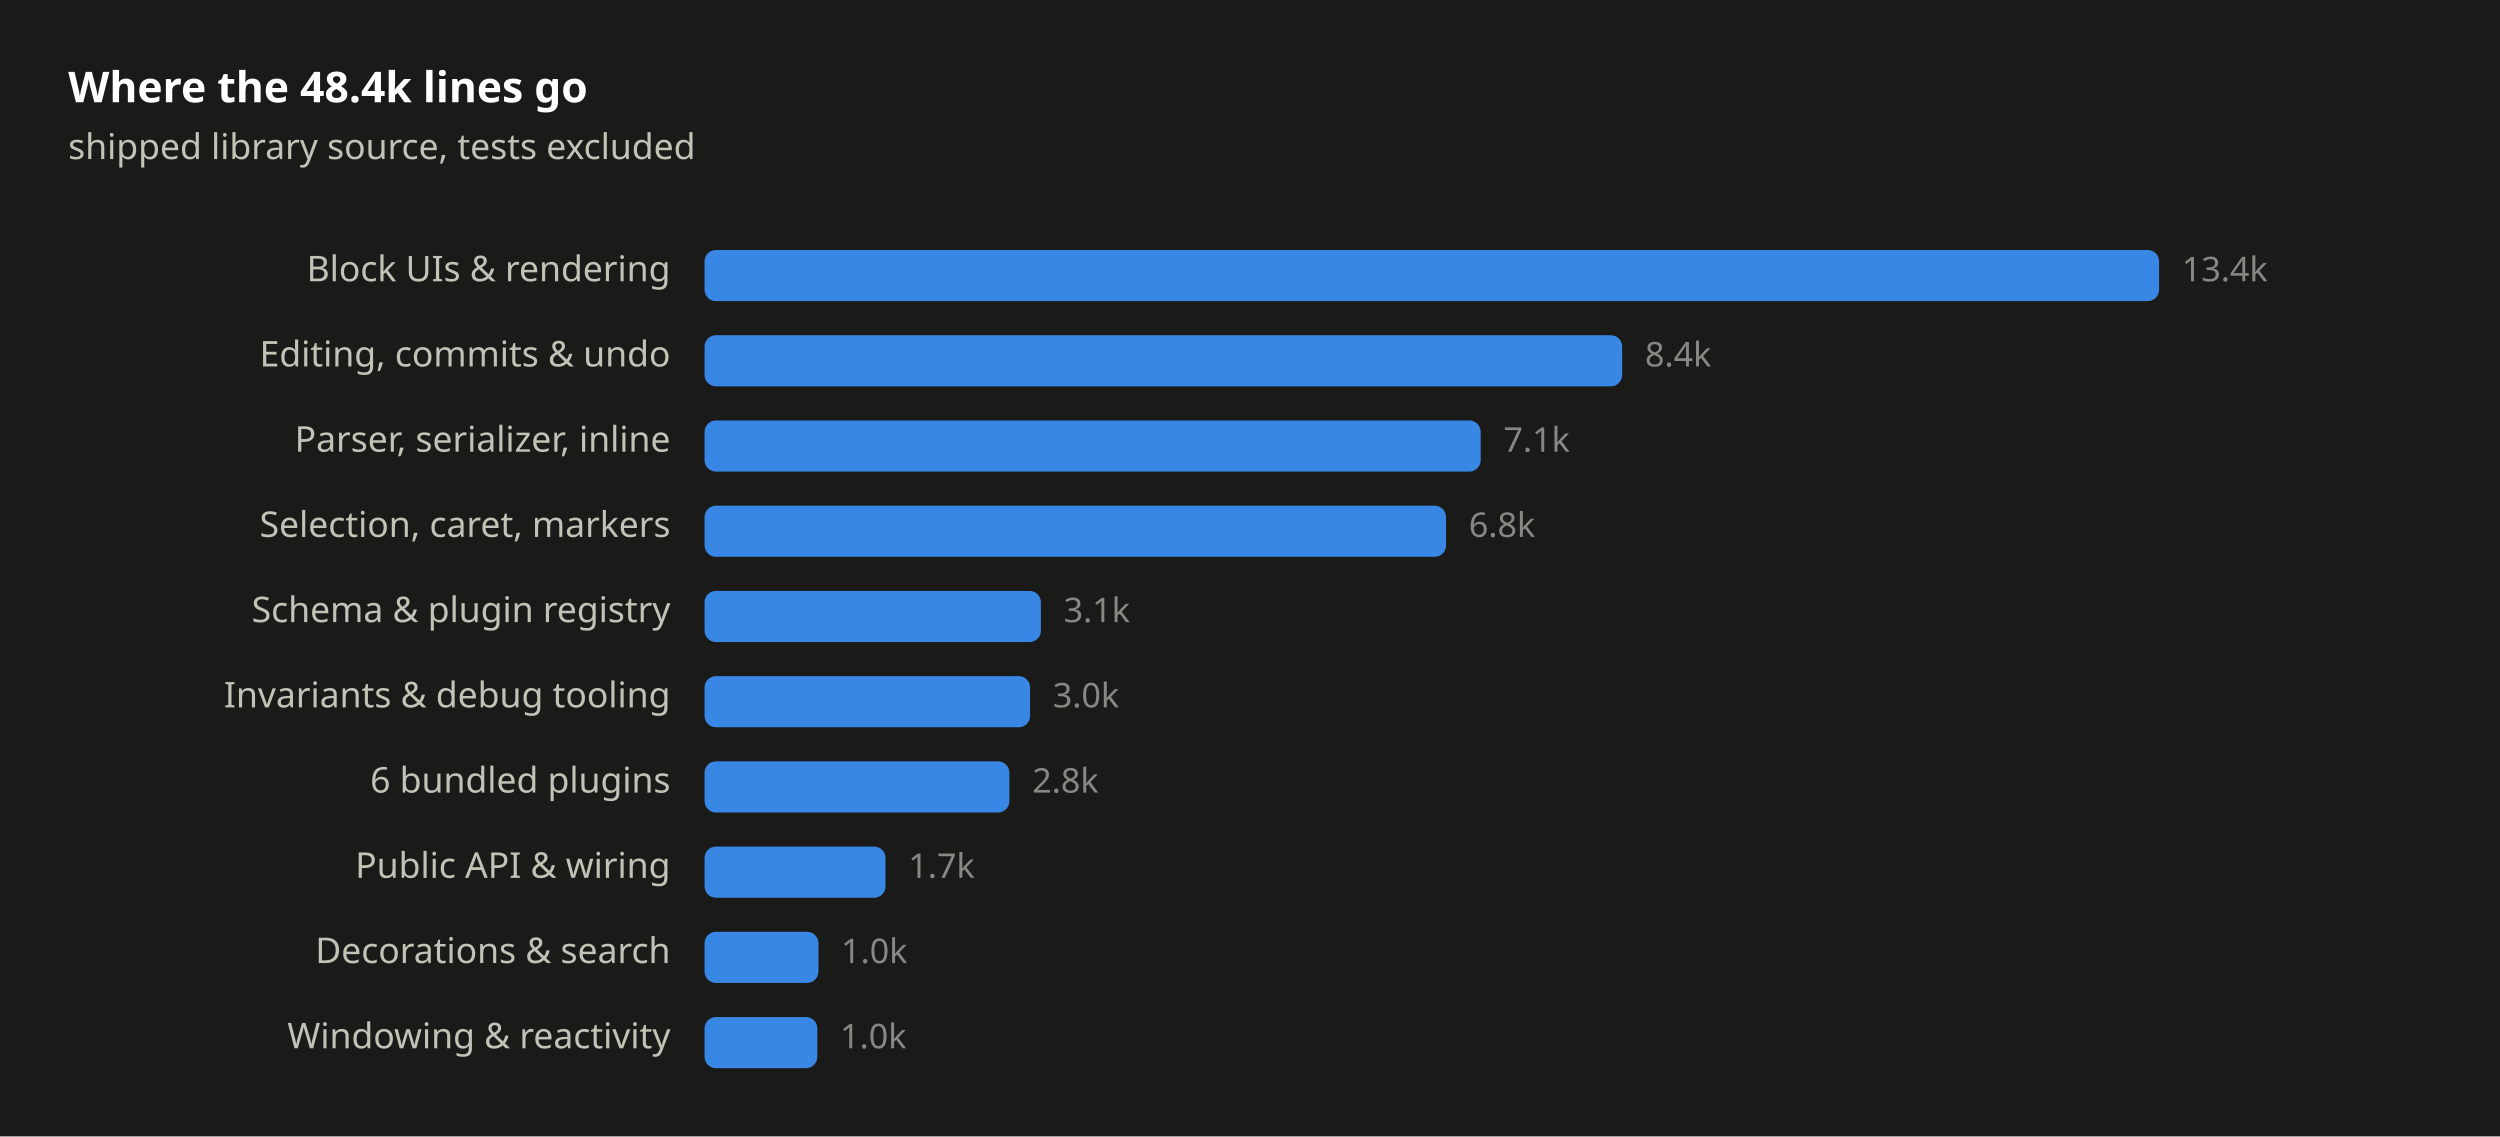
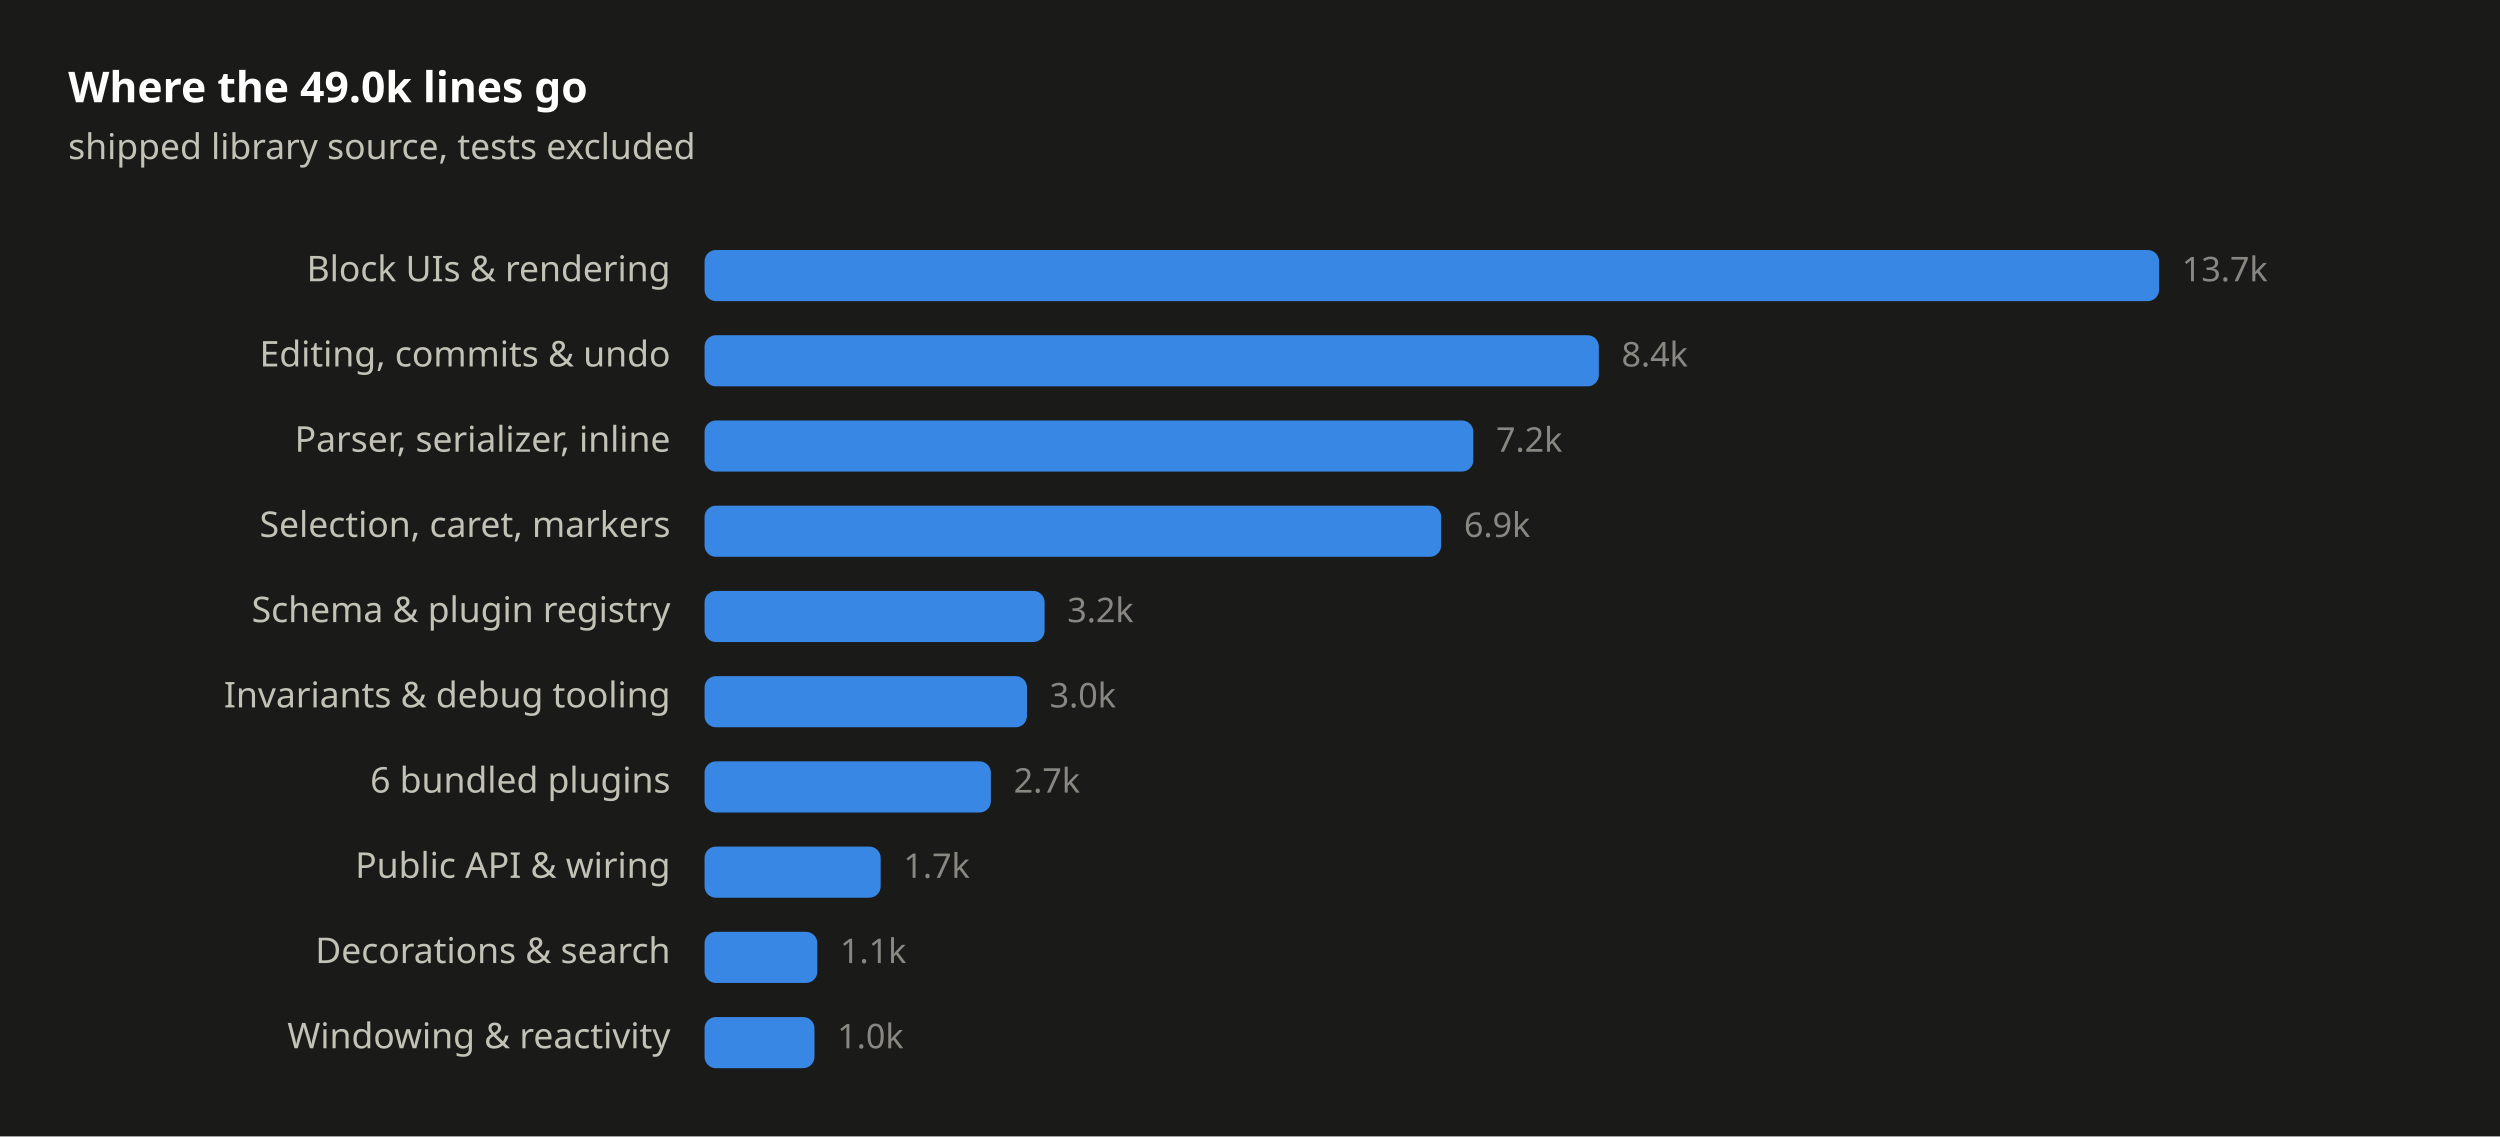
- <svg xmlns="http://www.w3.org/2000/svg" width="880" height="400" viewBox="0 0 880 400" role="img" aria-label="Library source by area: Block UIs &amp; rendering 13.4k, Editing, commits &amp; undo 8.4k, Parser, serializer, inline 7.1k, Selection, caret, markers 6.8k, Schema &amp; plugin registry 3.1k, Invariants &amp; debug tooling 3.0k, 6 bundled plugins 2.8k, Public API &amp; wiring 1.7k, Decorations &amp; search 1.0k, Windowing &amp; reactivity 1.0k. About 48.4k lines total.">
+ <svg xmlns="http://www.w3.org/2000/svg" width="880" height="400" viewBox="0 0 880 400" role="img" aria-label="Library source by area: Block UIs &amp; rendering 13.7k, Editing, commits &amp; undo 8.4k, Parser, serializer, inline 7.2k, Selection, caret, markers 6.9k, Schema &amp; plugin registry 3.2k, Invariants &amp; debug tooling 3.0k, 6 bundled plugins 2.7k, Public API &amp; wiring 1.7k, Decorations &amp; search 1.1k, Windowing &amp; reactivity 1.0k. About 49.0k lines total.">
  <rect width="880" height="400" fill="#1a1a19" />
-   <text x="24" y="36" font-family="system-ui, sans-serif" font-size="15" font-weight="600" fill="#ffffff" text-anchor="start">Where the 48.4k lines go</text>
+   <text x="24" y="36" font-family="system-ui, sans-serif" font-size="15" font-weight="600" fill="#ffffff" text-anchor="start">Where the 49.0k lines go</text>
  <text x="24" y="56" font-family="system-ui, sans-serif" font-size="12.5" font-weight="400" fill="#c3c2b7" text-anchor="start">shipped library source, tests excluded</text>
  <text x="236" y="99" font-family="system-ui, sans-serif" font-size="12.5" font-weight="400" fill="#c3c2b7" text-anchor="end">Block UIs &amp; rendering</text>
  <rect x="248" y="88" width="512.0" height="18" rx="4" fill="#3987e5" />
-   <text x="768" y="99" font-family="system-ui, sans-serif" font-size="12" font-weight="400" fill="#898781" text-anchor="start" style="font-variant-numeric:tabular-nums">13.4k</text>
+   <text x="768" y="99" font-family="system-ui, sans-serif" font-size="12" font-weight="400" fill="#898781" text-anchor="start" style="font-variant-numeric:tabular-nums">13.7k</text>
  <text x="236" y="129" font-family="system-ui, sans-serif" font-size="12.5" font-weight="400" fill="#c3c2b7" text-anchor="end">Editing, commits &amp; undo</text>
-   <rect x="248" y="118" width="323.0" height="18" rx="4" fill="#3987e5" />
-   <text x="579.04" y="129" font-family="system-ui, sans-serif" font-size="12" font-weight="400" fill="#898781" text-anchor="start" style="font-variant-numeric:tabular-nums">8.4k</text>
+   <rect x="248" y="118" width="314.8" height="18" rx="4" fill="#3987e5" />
+   <text x="570.769" y="129" font-family="system-ui, sans-serif" font-size="12" font-weight="400" fill="#898781" text-anchor="start" style="font-variant-numeric:tabular-nums">8.4k</text>
  <text x="236" y="159" font-family="system-ui, sans-serif" font-size="12.5" font-weight="400" fill="#c3c2b7" text-anchor="end">Parser, serializer, inline</text>
-   <rect x="248" y="148" width="273.2" height="18" rx="4" fill="#3987e5" />
-   <text x="529.215" y="159" font-family="system-ui, sans-serif" font-size="12" font-weight="400" fill="#898781" text-anchor="start" style="font-variant-numeric:tabular-nums">7.1k</text>
+   <rect x="248" y="148" width="270.6" height="18" rx="4" fill="#3987e5" />
+   <text x="526.603" y="159" font-family="system-ui, sans-serif" font-size="12" font-weight="400" fill="#898781" text-anchor="start" style="font-variant-numeric:tabular-nums">7.2k</text>
  <text x="236" y="189" font-family="system-ui, sans-serif" font-size="12.5" font-weight="400" fill="#c3c2b7" text-anchor="end">Selection, caret, markers</text>
-   <rect x="248" y="178" width="261.0" height="18" rx="4" fill="#3987e5" />
-   <text x="517.036" y="189" font-family="system-ui, sans-serif" font-size="12" font-weight="400" fill="#898781" text-anchor="start" style="font-variant-numeric:tabular-nums">6.8k</text>
+   <rect x="248" y="178" width="259.3" height="18" rx="4" fill="#3987e5" />
+   <text x="515.31" y="189" font-family="system-ui, sans-serif" font-size="12" font-weight="400" fill="#898781" text-anchor="start" style="font-variant-numeric:tabular-nums">6.9k</text>
  <text x="236" y="219" font-family="system-ui, sans-serif" font-size="12.5" font-weight="400" fill="#c3c2b7" text-anchor="end">Schema &amp; plugin registry</text>
-   <rect x="248" y="208" width="118.4" height="18" rx="4" fill="#3987e5" />
-   <text x="374.378" y="219" font-family="system-ui, sans-serif" font-size="12" font-weight="400" fill="#898781" text-anchor="start" style="font-variant-numeric:tabular-nums">3.1k</text>
+   <rect x="248" y="208" width="119.7" height="18" rx="4" fill="#3987e5" />
+   <text x="375.67" y="219" font-family="system-ui, sans-serif" font-size="12" font-weight="400" fill="#898781" text-anchor="start" style="font-variant-numeric:tabular-nums">3.2k</text>
  <text x="236" y="249" font-family="system-ui, sans-serif" font-size="12.5" font-weight="400" fill="#c3c2b7" text-anchor="end">Invariants &amp; debug tooling</text>
-   <rect x="248" y="238" width="114.6" height="18" rx="4" fill="#3987e5" />
-   <text x="370.586" y="249" font-family="system-ui, sans-serif" font-size="12" font-weight="400" fill="#898781" text-anchor="start" style="font-variant-numeric:tabular-nums">3.0k</text>
+   <rect x="248" y="238" width="113.5" height="18" rx="4" fill="#3987e5" />
+   <text x="369.462" y="249" font-family="system-ui, sans-serif" font-size="12" font-weight="400" fill="#898781" text-anchor="start" style="font-variant-numeric:tabular-nums">3.0k</text>
  <text x="236" y="279" font-family="system-ui, sans-serif" font-size="12.5" font-weight="400" fill="#c3c2b7" text-anchor="end">6 bundled plugins</text>
-   <rect x="248" y="268" width="107.3" height="18" rx="4" fill="#3987e5" />
-   <text x="363.348" y="279" font-family="system-ui, sans-serif" font-size="12" font-weight="400" fill="#898781" text-anchor="start" style="font-variant-numeric:tabular-nums">2.8k</text>
+   <rect x="248" y="268" width="100.8" height="18" rx="4" fill="#3987e5" />
+   <text x="356.822" y="279" font-family="system-ui, sans-serif" font-size="12" font-weight="400" fill="#898781" text-anchor="start" style="font-variant-numeric:tabular-nums">2.7k</text>
  <text x="236" y="309" font-family="system-ui, sans-serif" font-size="12.5" font-weight="400" fill="#c3c2b7" text-anchor="end">Public API &amp; wiring</text>
-   <rect x="248" y="298" width="63.7" height="18" rx="4" fill="#3987e5" />
-   <text x="319.727" y="309" font-family="system-ui, sans-serif" font-size="12" font-weight="400" fill="#898781" text-anchor="start" style="font-variant-numeric:tabular-nums">1.7k</text>
+   <rect x="248" y="298" width="62.0" height="18" rx="4" fill="#3987e5" />
+   <text x="318.004" y="309" font-family="system-ui, sans-serif" font-size="12" font-weight="400" fill="#898781" text-anchor="start" style="font-variant-numeric:tabular-nums">1.7k</text>
  <text x="236" y="339" font-family="system-ui, sans-serif" font-size="12.5" font-weight="400" fill="#c3c2b7" text-anchor="end">Decorations &amp; search</text>
-   <rect x="248" y="328" width="40.1" height="18" rx="4" fill="#3987e5" />
-   <text x="296.059" y="339" font-family="system-ui, sans-serif" font-size="12" font-weight="400" fill="#898781" text-anchor="start" style="font-variant-numeric:tabular-nums">1.0k</text>
+   <rect x="248" y="328" width="39.7" height="18" rx="4" fill="#3987e5" />
+   <text x="295.678" y="339" font-family="system-ui, sans-serif" font-size="12" font-weight="400" fill="#898781" text-anchor="start" style="font-variant-numeric:tabular-nums">1.1k</text>
  <text x="236" y="369" font-family="system-ui, sans-serif" font-size="12.5" font-weight="400" fill="#c3c2b7" text-anchor="end">Windowing &amp; reactivity</text>
-   <rect x="248" y="358" width="39.7" height="18" rx="4" fill="#3987e5" />
-   <text x="295.715" y="369" font-family="system-ui, sans-serif" font-size="12" font-weight="400" fill="#898781" text-anchor="start" style="font-variant-numeric:tabular-nums">1.0k</text>
+   <rect x="248" y="358" width="38.7" height="18" rx="4" fill="#3987e5" />
+   <text x="294.706" y="369" font-family="system-ui, sans-serif" font-size="12" font-weight="400" fill="#898781" text-anchor="start" style="font-variant-numeric:tabular-nums">1.0k</text>
</svg>
